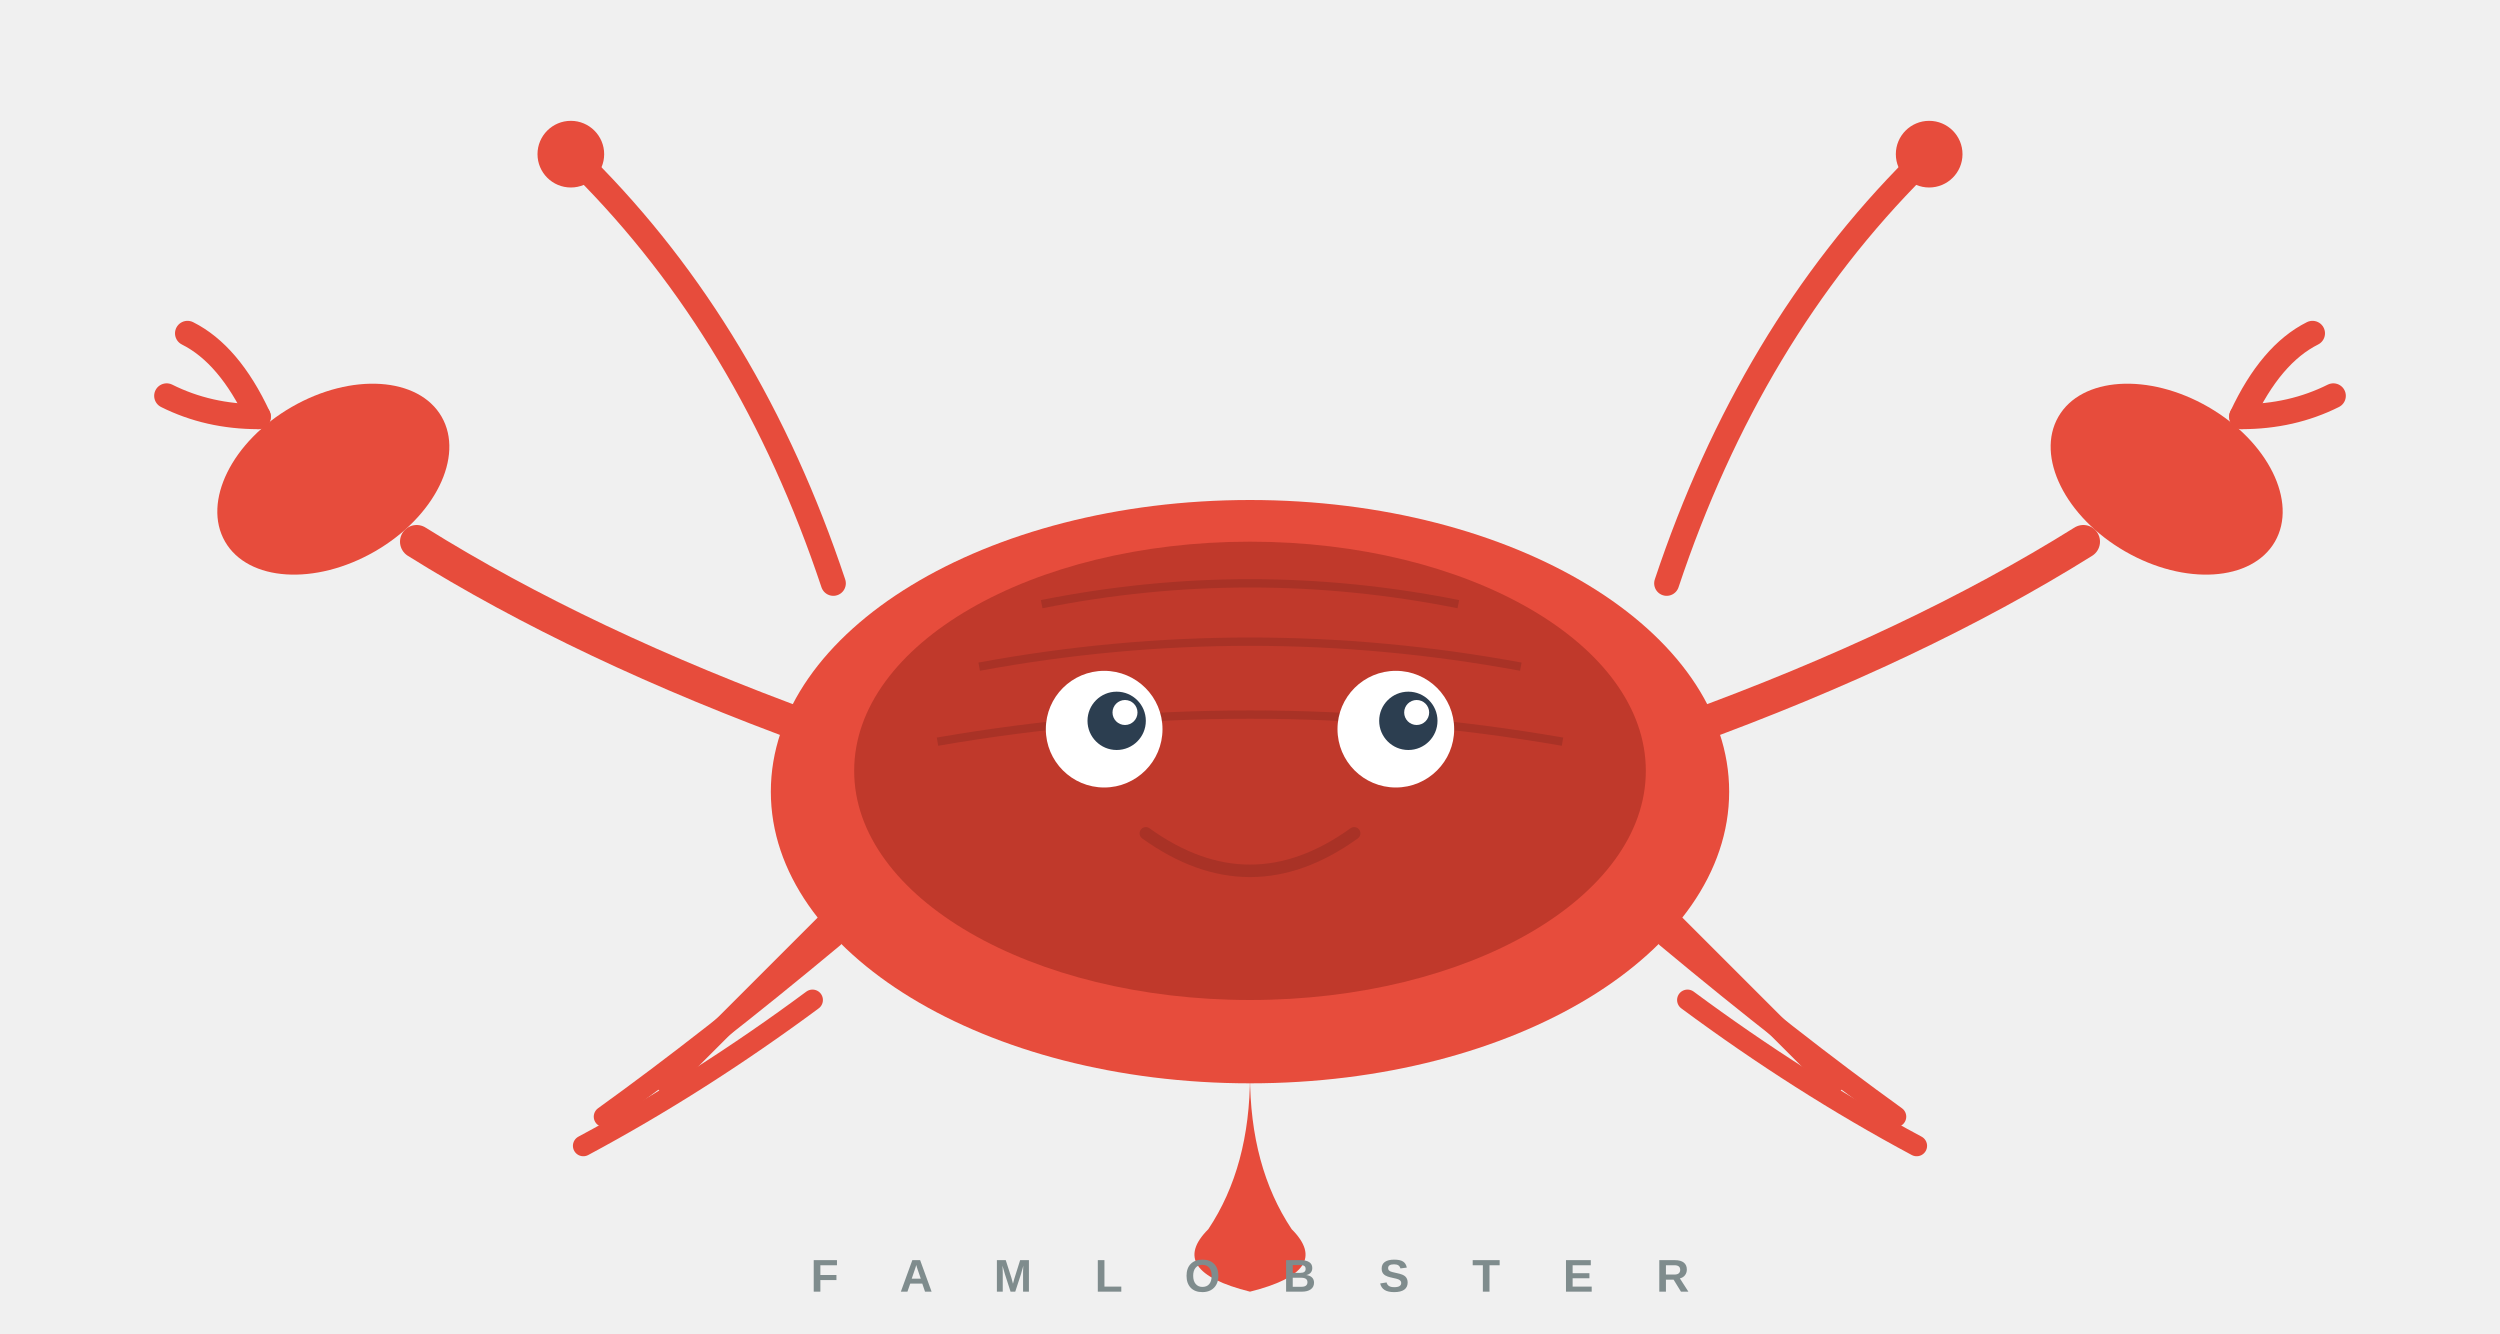
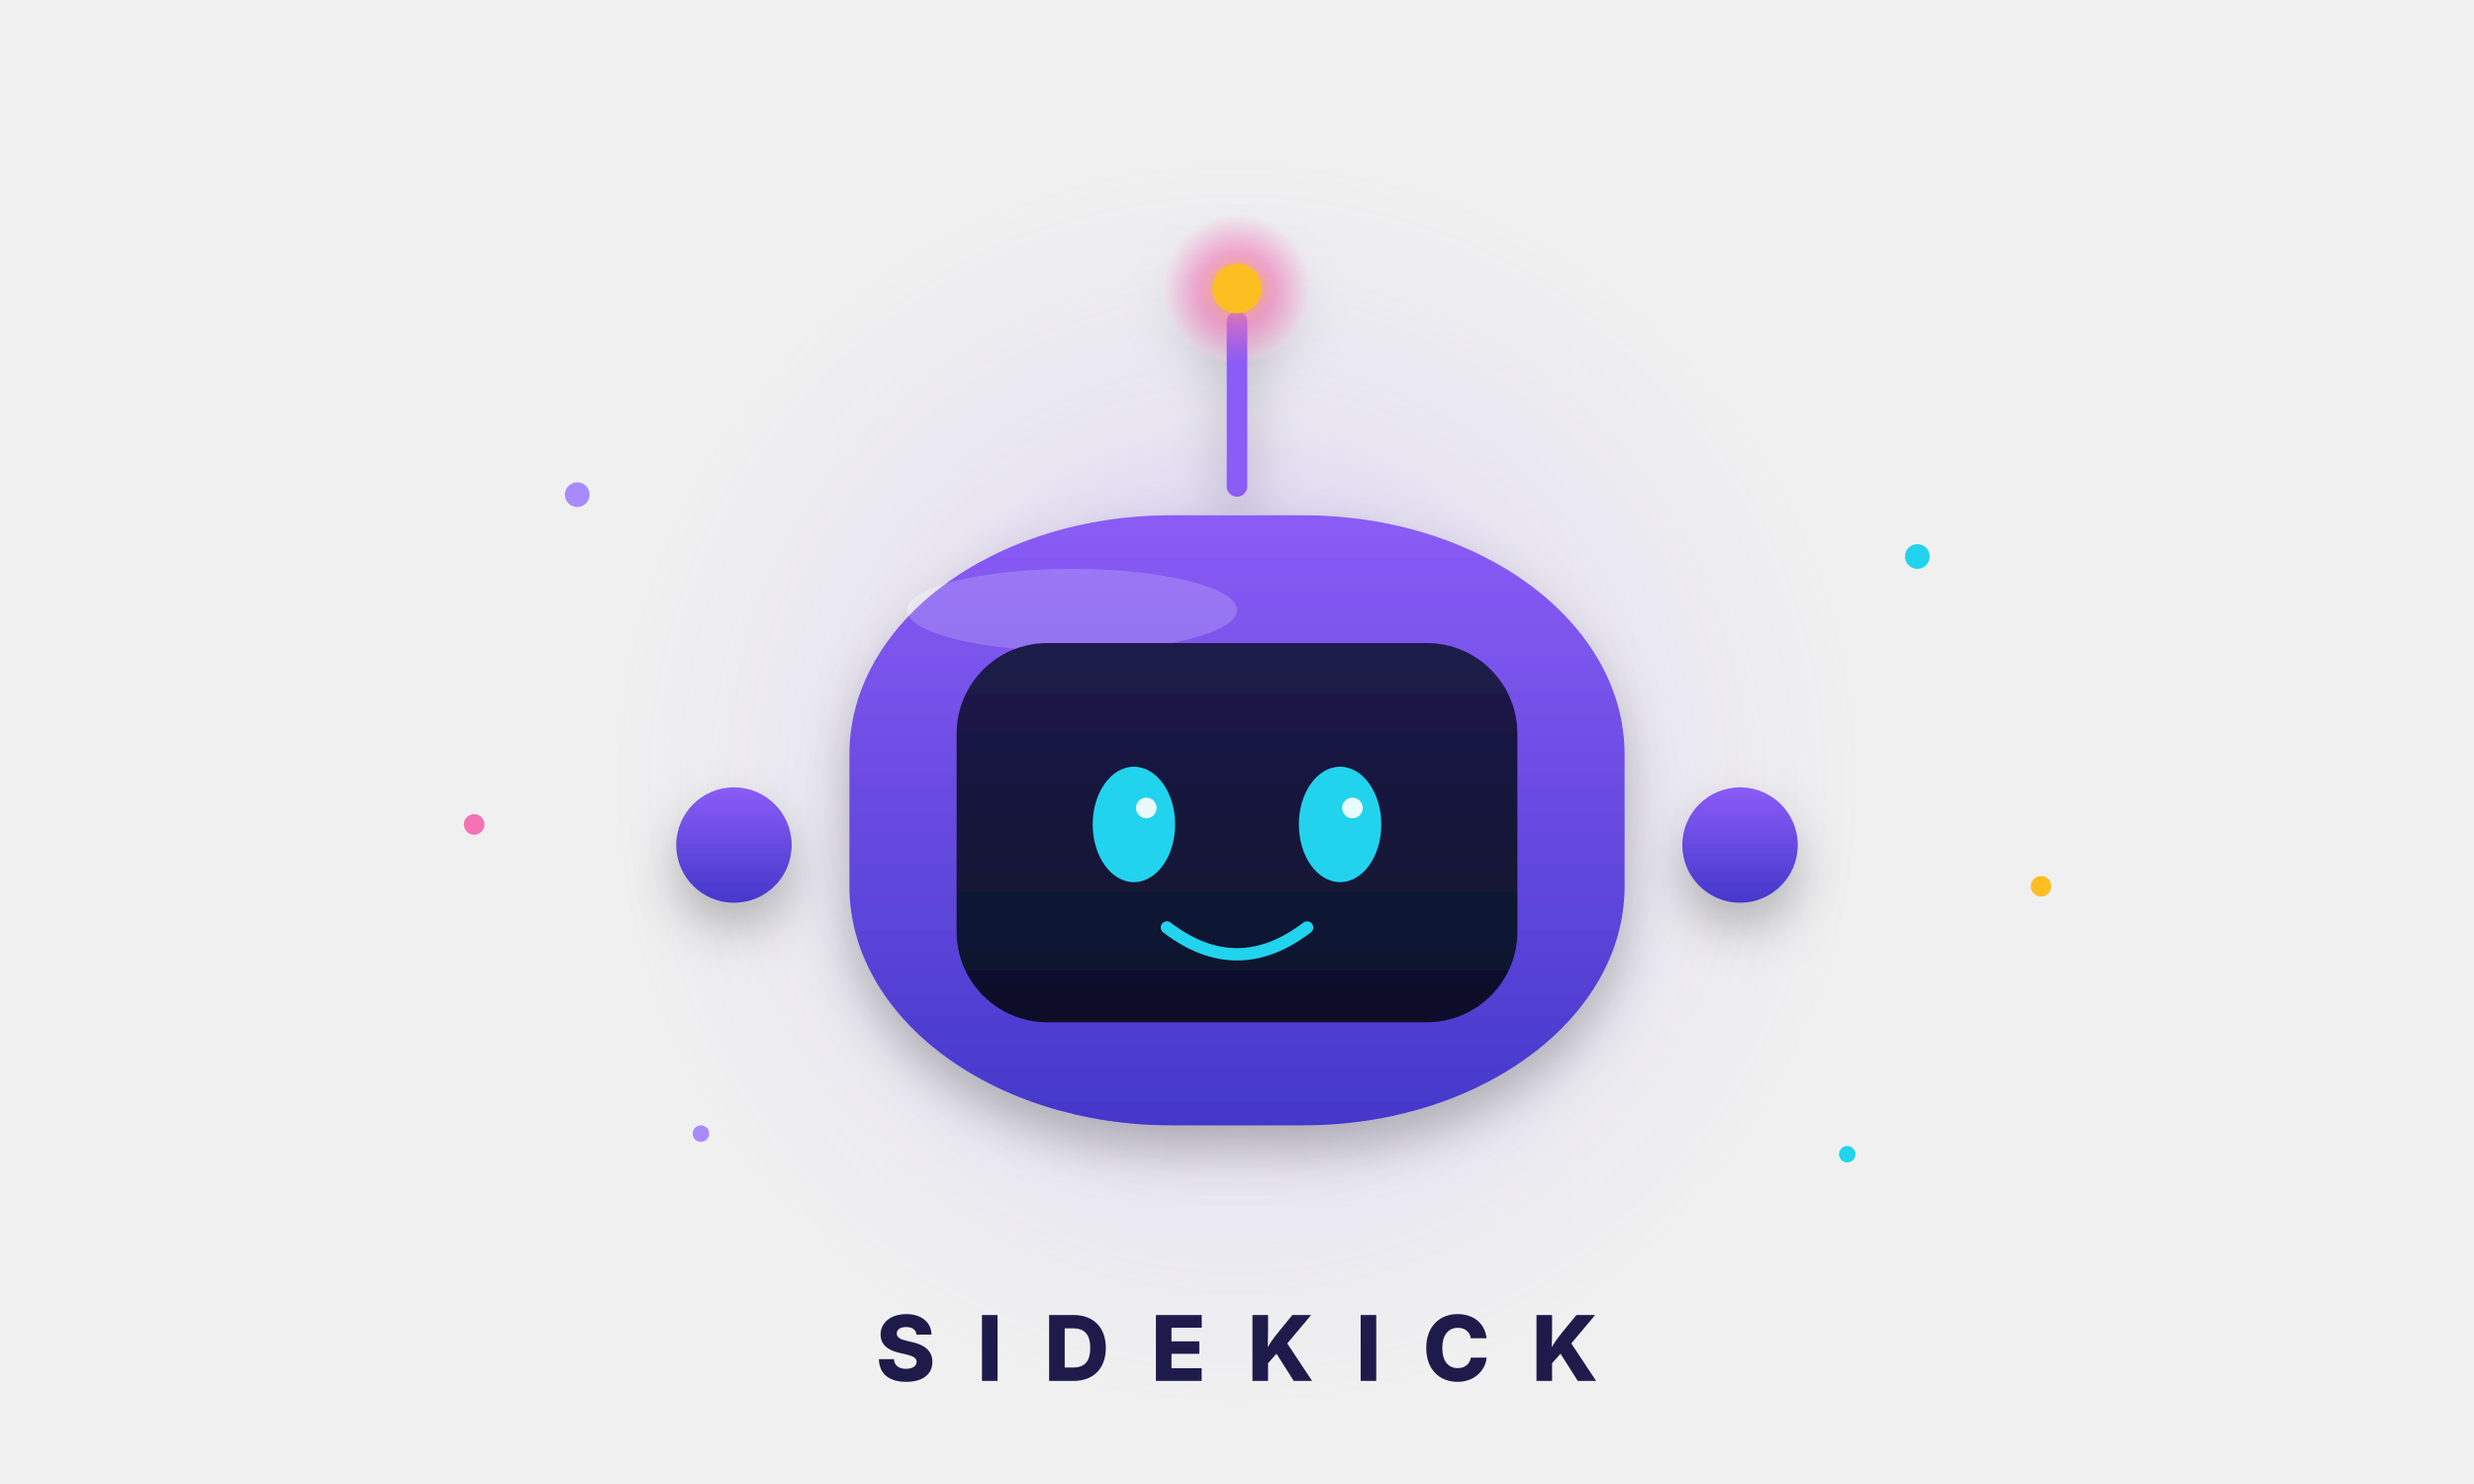
- <svg xmlns="http://www.w3.org/2000/svg" viewBox="0 0 600 320" fill="none">
-   <path d="M200 140 Q180 80 140 40" stroke="#E74C3C" stroke-width="6" stroke-linecap="round" fill="none" />
-   <circle cx="137" cy="37" r="8" fill="#E74C3C" />
-   <path d="M400 140 Q420 80 460 40" stroke="#E74C3C" stroke-width="6" stroke-linecap="round" fill="none" />
-   <circle cx="463" cy="37" r="8" fill="#E74C3C" />
-   <path d="M195 175 Q140 155 100 130" stroke="#E74C3C" stroke-width="8" stroke-linecap="round" fill="none" />
-   <ellipse cx="80" cy="115" rx="30" ry="20" fill="#E74C3C" transform="rotate(-30 80 115)" />
-   <path d="M62 100 Q55 85 45 80" stroke="#E74C3C" stroke-width="6" stroke-linecap="round" fill="none" />
-   <path d="M62 100 Q50 100 40 95" stroke="#E74C3C" stroke-width="6" stroke-linecap="round" fill="none" />
-   <path d="M405 175 Q460 155 500 130" stroke="#E74C3C" stroke-width="8" stroke-linecap="round" fill="none" />
-   <ellipse cx="520" cy="115" rx="30" ry="20" fill="#E74C3C" transform="rotate(30 520 115)" />
-   <path d="M538 100 Q545 85 555 80" stroke="#E74C3C" stroke-width="6" stroke-linecap="round" fill="none" />
-   <path d="M538 100 Q550 100 560 95" stroke="#E74C3C" stroke-width="6" stroke-linecap="round" fill="none" />
-   <ellipse cx="300" cy="190" rx="115" ry="70" fill="#E74C3C" />
-   <ellipse cx="300" cy="185" rx="95" ry="55" fill="#C0392B" />
-   <path d="M250 145 Q300 135 350 145" stroke="#A93226" stroke-width="2" fill="none" />
-   <path d="M235 160 Q300 148 365 160" stroke="#A93226" stroke-width="2" fill="none" />
-   <path d="M225 178 Q300 165 375 178" stroke="#A93226" stroke-width="2" fill="none" />
-   <circle cx="265" cy="175" r="14" fill="white" />
-   <circle cx="335" cy="175" r="14" fill="white" />
-   <circle cx="268" cy="173" r="7" fill="#2C3E50" />
-   <circle cx="338" cy="173" r="7" fill="#2C3E50" />
-   <circle cx="270" cy="171" r="3" fill="white" />
-   <circle cx="340" cy="171" r="3" fill="white" />
-   <path d="M275 200 Q300 218 325 200" stroke="#A93226" stroke-width="3" stroke-linecap="round" fill="none" />
-   <path d="M210 210 Q180 240 160 260" stroke="#E74C3C" stroke-width="5" stroke-linecap="round" fill="none" />
-   <path d="M200 225 Q170 250 145 268" stroke="#E74C3C" stroke-width="5" stroke-linecap="round" fill="none" />
-   <path d="M195 240 Q168 260 140 275" stroke="#E74C3C" stroke-width="5" stroke-linecap="round" fill="none" />
-   <path d="M390 210 Q420 240 440 260" stroke="#E74C3C" stroke-width="5" stroke-linecap="round" fill="none" />
-   <path d="M400 225 Q430 250 455 268" stroke="#E74C3C" stroke-width="5" stroke-linecap="round" fill="none" />
-   <path d="M405 240 Q432 260 460 275" stroke="#E74C3C" stroke-width="5" stroke-linecap="round" fill="none" />
-   <path d="M300 258 Q300 280 290 295 Q280 305 300 310 Q320 305 310 295 Q300 280 300 258" fill="#E74C3C" />
-   <text x="300" y="310" text-anchor="middle" font-family="'Segoe UI', 'Helvetica Neue', Arial, sans-serif" font-size="11" font-weight="600" letter-spacing="6" fill="#7F8C8D">F A M L O B S T E R</text>
+ <svg xmlns="http://www.w3.org/2000/svg" viewBox="0 0 600 360" role="img" aria-label="Sidekick — a friendly AI assistant logo">
+   <defs>
+     <linearGradient id="body" x1="0%" y1="0%" x2="0%" y2="100%">
+       <stop offset="0%" stop-color="#8B5CF6" />
+       <stop offset="100%" stop-color="#4338CA" />
+     </linearGradient>
+     <linearGradient id="screen" x1="0%" y1="0%" x2="0%" y2="100%">
+       <stop offset="0%" stop-color="#1E1B4B" />
+       <stop offset="100%" stop-color="#0B1029" />
+     </linearGradient>
+     <radialGradient id="halo">
+       <stop offset="0%" stop-color="#A78BFA" stop-opacity="0.55" />
+       <stop offset="60%" stop-color="#A78BFA" stop-opacity="0.10" />
+       <stop offset="100%" stop-color="#A78BFA" stop-opacity="0" />
+     </radialGradient>
+     <radialGradient id="tipGlow">
+       <stop offset="0%" stop-color="#FBBF24" stop-opacity="0.95" />
+       <stop offset="50%" stop-color="#F472B6" stop-opacity="0.55" />
+       <stop offset="100%" stop-color="#F472B6" stop-opacity="0" />
+     </radialGradient>
+     <filter id="softShadow" x="-20%" y="-20%" width="140%" height="140%">
+       <feGaussianBlur in="SourceAlpha" stdDeviation="6" />
+       <feOffset dx="0" dy="6" />
+       <feComponentTransfer>
+         <feFuncA type="linear" slope="0.25" />
+       </feComponentTransfer>
+       <feMerge>
+         <feMergeNode />
+         <feMergeNode in="SourceGraphic" />
+       </feMerge>
+     </filter>
+   </defs>
+   <circle cx="300" cy="190" r="150" fill="url(#halo)">
+     <animate attributeName="r" values="140;165;140" dur="4s" repeatCount="indefinite" />
+     <animate attributeName="opacity" values="0.85;1;0.85" dur="4s" repeatCount="indefinite" />
+   </circle>
+   <g filter="url(#softShadow)">
+     <animateTransform attributeName="transform" attributeType="XML" type="translate" values="0 0; 0 -10; 0 0" dur="4s" repeatCount="indefinite" calcMode="spline" keySplines="0.4 0 0.6 1; 0.4 0 0.6 1" keyTimes="0;0.5;1" />
+     <line x1="300" y1="118" x2="300" y2="78" stroke="#8B5CF6" stroke-width="5" stroke-linecap="round" />
+     <circle cx="300" cy="70" r="18" fill="url(#tipGlow)">
+       <animate attributeName="r" values="16;26;16" dur="1.6s" repeatCount="indefinite" />
+     </circle>
+     <circle cx="300" cy="70" r="6" fill="#FBBF24">
+       <animate attributeName="r" values="5;7.5;5" dur="1.6s" repeatCount="indefinite" />
+       <animate attributeName="fill" values="#FBBF24;#F472B6;#FBBF24" dur="3.2s" repeatCount="indefinite" />
+     </circle>
+     <rect x="206" y="125" width="188" height="148" rx="78" ry="58" fill="url(#body)" />
+     <ellipse cx="260" cy="148" rx="40" ry="10" fill="#FFFFFF" opacity="0.18" />
+     <rect x="232" y="156" width="136" height="92" rx="22" ry="22" fill="url(#screen)" />
+     <rect x="232" y="156" width="136" height="92" rx="22" ry="22" fill="#22D3EE" opacity="0">
+       <animate attributeName="opacity" values="0;0.06;0" dur="4s" repeatCount="indefinite" />
+     </rect>
+     <g>
+       <ellipse cx="275" cy="200" rx="10" ry="14" fill="#22D3EE">
+         <animate attributeName="ry" values="14;14;14;14;14;1;14;14;14;14;14;14;14;14;14;14;14;14;1;14" keyTimes="0;0.05;0.1;0.2;0.4;0.42;0.44;0.5;0.6;0.65;0.7;0.75;0.8;0.82;0.85;0.88;0.9;0.92;0.95;1" dur="6s" repeatCount="indefinite" />
+       </ellipse>
+       <ellipse cx="325" cy="200" rx="10" ry="14" fill="#22D3EE">
+         <animate attributeName="ry" values="14;14;14;14;14;1;14;14;14;14;14;14;14;14;14;14;14;14;1;14" keyTimes="0;0.05;0.1;0.2;0.4;0.42;0.44;0.5;0.6;0.65;0.7;0.75;0.8;0.82;0.85;0.88;0.9;0.92;0.95;1" dur="6s" repeatCount="indefinite" />
+       </ellipse>
+       <circle cx="278" cy="196" r="2.5" fill="#FFFFFF" opacity="0.9" />
+       <circle cx="328" cy="196" r="2.5" fill="#FFFFFF" opacity="0.9" />
+     </g>
+     <path d="M283 225 Q300 238 317 225" stroke="#22D3EE" stroke-width="3" stroke-linecap="round" fill="none" />
+     <circle cx="178" cy="205" r="14" fill="url(#body)">
+       <animate attributeName="cy" values="205;195;205" dur="3s" repeatCount="indefinite" />
+     </circle>
+     <circle cx="422" cy="205" r="14" fill="url(#body)">
+       <animate attributeName="cy" values="205;215;205" dur="3s" repeatCount="indefinite" />
+     </circle>
+   </g>
+   <g>
+     <circle cx="140" cy="120" r="3" fill="#A78BFA">
+       <animate attributeName="cy" values="120;90;120" dur="4.5s" repeatCount="indefinite" />
+       <animate attributeName="opacity" values="0;1;0" dur="4.5s" repeatCount="indefinite" />
+     </circle>
+     <circle cx="465" cy="135" r="3" fill="#22D3EE">
+       <animate attributeName="cy" values="135;100;135" dur="3.8s" repeatCount="indefinite" begin="0.4s" />
+       <animate attributeName="opacity" values="0;1;0" dur="3.8s" repeatCount="indefinite" begin="0.4s" />
+     </circle>
+     <circle cx="115" cy="200" r="2.5" fill="#F472B6">
+       <animate attributeName="cy" values="200;180;200" dur="5s" repeatCount="indefinite" begin="1.2s" />
+       <animate attributeName="opacity" values="0;1;0" dur="5s" repeatCount="indefinite" begin="1.2s" />
+     </circle>
+     <circle cx="495" cy="215" r="2.5" fill="#FBBF24">
+       <animate attributeName="cy" values="215;195;215" dur="4.2s" repeatCount="indefinite" begin="0.8s" />
+       <animate attributeName="opacity" values="0;1;0" dur="4.2s" repeatCount="indefinite" begin="0.8s" />
+     </circle>
+     <circle cx="170" cy="275" r="2" fill="#A78BFA">
+       <animate attributeName="cy" values="275;255;275" dur="3.6s" repeatCount="indefinite" begin="1.8s" />
+       <animate attributeName="opacity" values="0;1;0" dur="3.6s" repeatCount="indefinite" begin="1.8s" />
+     </circle>
+     <circle cx="448" cy="280" r="2" fill="#22D3EE">
+       <animate attributeName="cy" values="280;258;280" dur="4.8s" repeatCount="indefinite" begin="2.1s" />
+       <animate attributeName="opacity" values="0;1;0" dur="4.8s" repeatCount="indefinite" begin="2.1s" />
+     </circle>
+   </g>
+   <text x="300" y="335" text-anchor="middle" font-family="'Inter', 'Segoe UI', 'Helvetica Neue', Arial, sans-serif" font-size="22" font-weight="800" letter-spacing="10" fill="#1E1B4B">SIDEKICK</text>
</svg>
